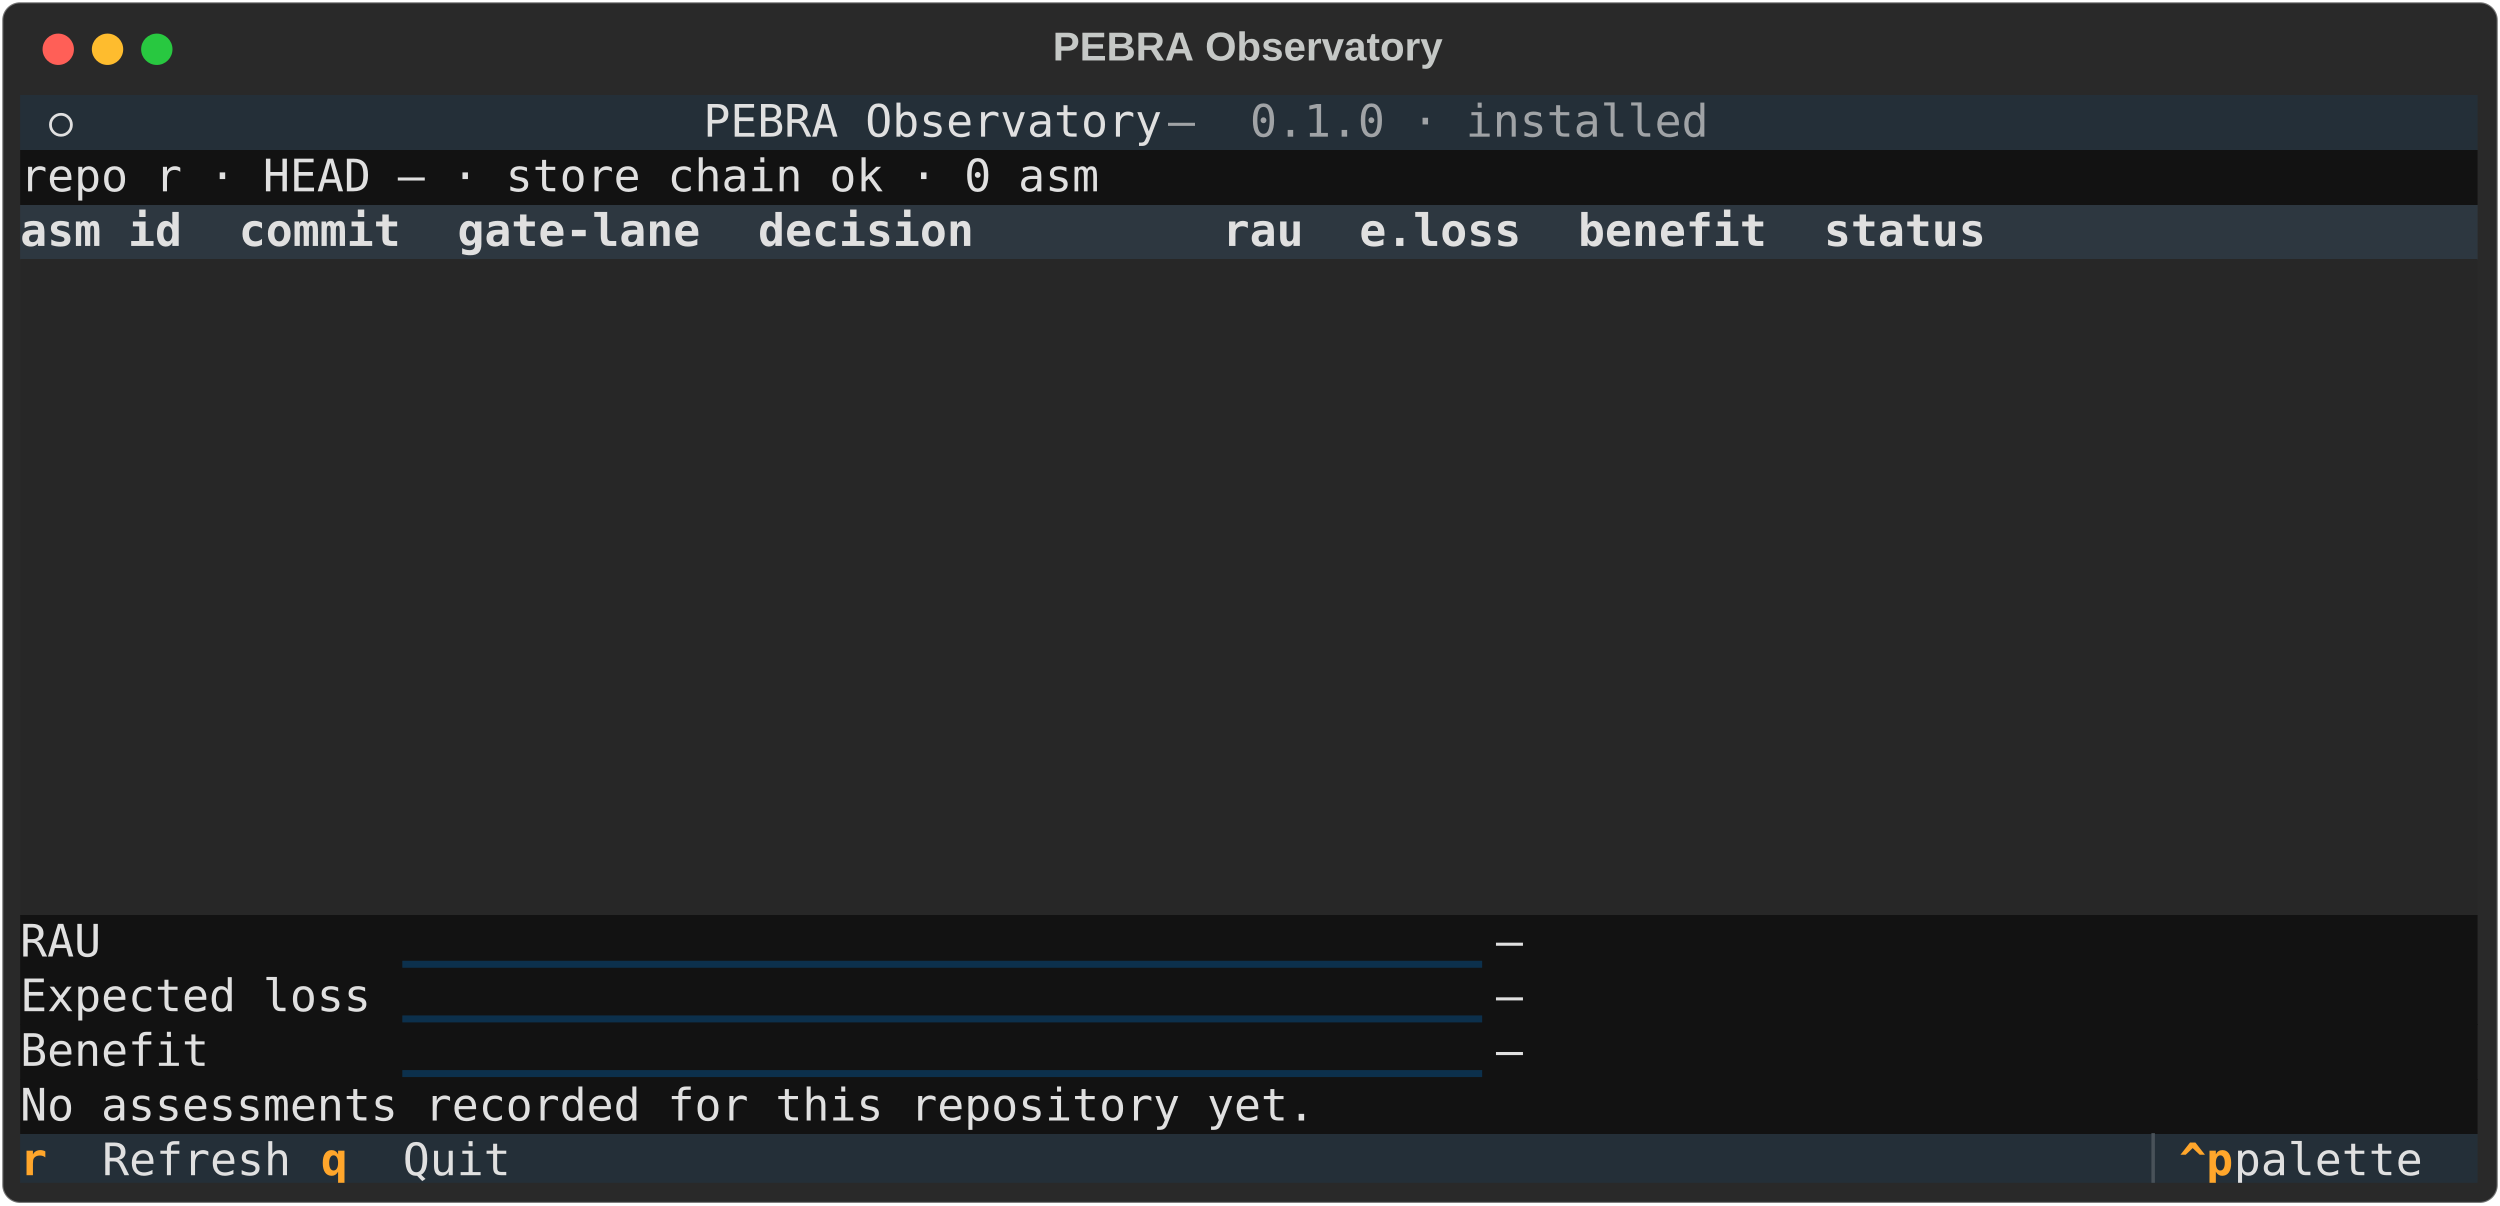
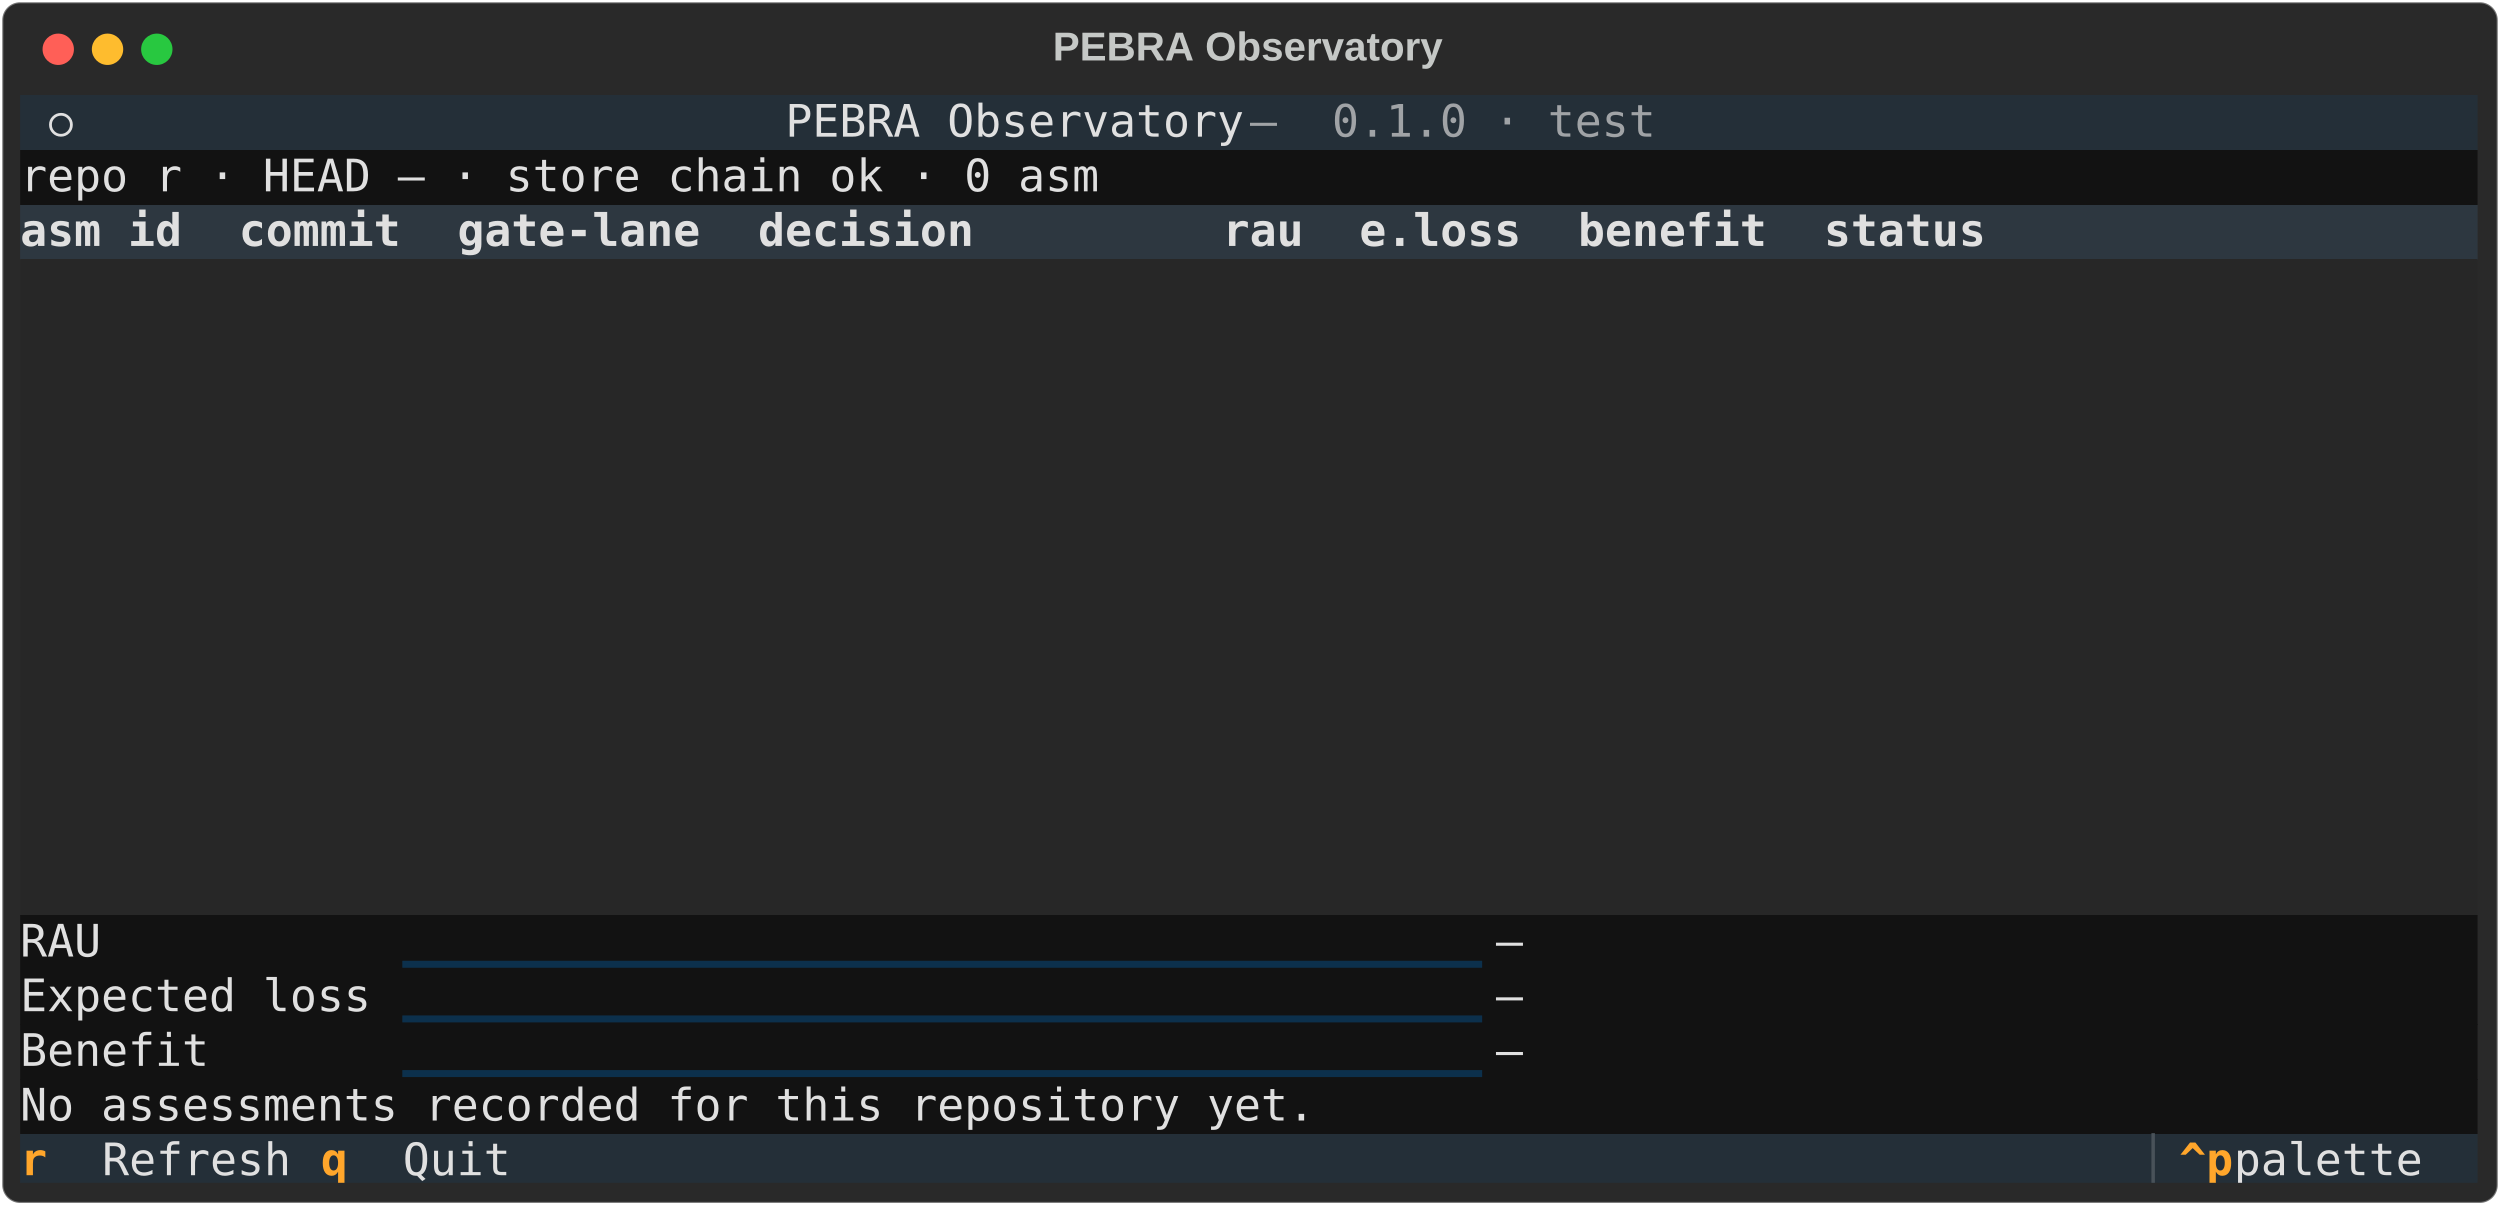
<svg xmlns="http://www.w3.org/2000/svg" class="rich-terminal" viewBox="0 0 1116 538.0">
  <style>

    @font-face {
        font-family: "Fira Code";
        src: local("FiraCode-Regular"),
                url("https://cdnjs.cloudflare.com/ajax/libs/firacode/6.2.0/woff2/FiraCode-Regular.woff2") format("woff2"),
                url("https://cdnjs.cloudflare.com/ajax/libs/firacode/6.2.0/woff/FiraCode-Regular.woff") format("woff");
        font-style: normal;
        font-weight: 400;
    }
    @font-face {
        font-family: "Fira Code";
        src: local("FiraCode-Bold"),
                url("https://cdnjs.cloudflare.com/ajax/libs/firacode/6.2.0/woff2/FiraCode-Bold.woff2") format("woff2"),
                url("https://cdnjs.cloudflare.com/ajax/libs/firacode/6.2.0/woff/FiraCode-Bold.woff") format("woff");
        font-style: bold;
        font-weight: 700;
    }

    .terminal-matrix {
        font-family: Fira Code, monospace;
        font-size: 20px;
        line-height: 24.4px;
        font-variant-east-asian: full-width;
    }

    .terminal-title {
        font-size: 18px;
        font-weight: bold;
        font-family: arial;
    }

    .terminal-r1 { fill: #c5c8c6 }
.terminal-r2 { fill: #e0e0e0 }
.terminal-r3 { fill: #a0a3a6 }
.terminal-r4 { fill: #e0e0e0;font-weight: bold }
.terminal-r5 { fill: #0c304c }
.terminal-r6 { fill: #ffa62b;font-weight: bold }
.terminal-r7 { fill: #495259 }
    </style>
  <defs>
    <clipPath id="terminal-clip-terminal">
      <rect x="0" y="0" width="1097.0" height="487.0" />
    </clipPath>
    <clipPath id="terminal-line-0">
      <rect x="0" y="1.5" width="1098" height="24.65" />
    </clipPath>
    <clipPath id="terminal-line-1">
      <rect x="0" y="25.9" width="1098" height="24.65" />
    </clipPath>
    <clipPath id="terminal-line-2">
      <rect x="0" y="50.3" width="1098" height="24.65" />
    </clipPath>
    <clipPath id="terminal-line-3">
      <rect x="0" y="74.7" width="1098" height="24.65" />
    </clipPath>
    <clipPath id="terminal-line-4">
      <rect x="0" y="99.1" width="1098" height="24.65" />
    </clipPath>
    <clipPath id="terminal-line-5">
      <rect x="0" y="123.5" width="1098" height="24.65" />
    </clipPath>
    <clipPath id="terminal-line-6">
      <rect x="0" y="147.9" width="1098" height="24.65" />
    </clipPath>
    <clipPath id="terminal-line-7">
      <rect x="0" y="172.3" width="1098" height="24.65" />
    </clipPath>
    <clipPath id="terminal-line-8">
      <rect x="0" y="196.7" width="1098" height="24.65" />
    </clipPath>
    <clipPath id="terminal-line-9">
      <rect x="0" y="221.1" width="1098" height="24.65" />
    </clipPath>
    <clipPath id="terminal-line-10">
      <rect x="0" y="245.5" width="1098" height="24.65" />
    </clipPath>
    <clipPath id="terminal-line-11">
      <rect x="0" y="269.9" width="1098" height="24.65" />
    </clipPath>
    <clipPath id="terminal-line-12">
      <rect x="0" y="294.3" width="1098" height="24.65" />
    </clipPath>
    <clipPath id="terminal-line-13">
      <rect x="0" y="318.7" width="1098" height="24.65" />
    </clipPath>
    <clipPath id="terminal-line-14">
      <rect x="0" y="343.1" width="1098" height="24.65" />
    </clipPath>
    <clipPath id="terminal-line-15">
      <rect x="0" y="367.5" width="1098" height="24.65" />
    </clipPath>
    <clipPath id="terminal-line-16">
      <rect x="0" y="391.9" width="1098" height="24.65" />
    </clipPath>
    <clipPath id="terminal-line-17">
      <rect x="0" y="416.3" width="1098" height="24.65" />
    </clipPath>
    <clipPath id="terminal-line-18">
      <rect x="0" y="440.7" width="1098" height="24.65" />
    </clipPath>
  </defs>
  <rect fill="#292929" stroke="rgba(255,255,255,0.35)" stroke-width="1" x="1" y="1" width="1114" height="536" rx="8" />
  <text class="terminal-title" fill="#c5c8c6" text-anchor="middle" x="557" y="27">PEBRA Observatory</text>
  <g transform="translate(26,22)">
    <circle cx="0" cy="0" r="7" fill="#ff5f57" />
    <circle cx="22" cy="0" r="7" fill="#febc2e" />
    <circle cx="44" cy="0" r="7" fill="#28c840" />
  </g>
  <g transform="translate(9, 41)" clip-path="url(#terminal-clip-terminal)">
    <rect fill="#242f38" x="0" y="1.5" width="12.2" height="24.65" shape-rendering="crispEdges" />
    <rect fill="#242f38" x="12.2" y="1.5" width="12.2" height="24.65" shape-rendering="crispEdges" />
    <rect fill="#242f38" x="24.4" y="1.5" width="61" height="24.65" shape-rendering="crispEdges" />
    <rect fill="#242f38" x="85.4" y="1.5" width="12.2" height="24.65" shape-rendering="crispEdges" />
-     <rect fill="#242f38" x="97.6" y="1.5" width="207.4" height="24.65" shape-rendering="crispEdges" />
-     <rect fill="#242f38" x="305" y="1.5" width="207.4" height="24.65" shape-rendering="crispEdges" />
-     <rect fill="#242f38" x="512.4" y="1.5" width="36.6" height="24.65" shape-rendering="crispEdges" />
-     <rect fill="#242f38" x="549" y="1.5" width="207.4" height="24.65" shape-rendering="crispEdges" />
-     <rect fill="#242f38" x="756.4" y="1.5" width="219.6" height="24.65" shape-rendering="crispEdges" />
+     <rect fill="#242f38" x="97.6" y="1.5" width="244" height="24.65" shape-rendering="crispEdges" />
+     <rect fill="#242f38" x="341.6" y="1.5" width="207.4" height="24.65" shape-rendering="crispEdges" />
+     <rect fill="#242f38" x="549" y="1.5" width="36.6" height="24.65" shape-rendering="crispEdges" />
+     <rect fill="#242f38" x="585.6" y="1.5" width="146.4" height="24.65" shape-rendering="crispEdges" />
+     <rect fill="#242f38" x="732" y="1.5" width="244" height="24.65" shape-rendering="crispEdges" />
    <rect fill="#242f38" x="976" y="1.5" width="12.2" height="24.65" shape-rendering="crispEdges" />
    <rect fill="#242f38" x="988.2" y="1.5" width="0" height="24.65" shape-rendering="crispEdges" />
    <rect fill="#242f38" x="988.2" y="1.5" width="109.8" height="24.65" shape-rendering="crispEdges" />
    <rect fill="#121212" x="0" y="25.9" width="488" height="24.65" shape-rendering="crispEdges" />
    <rect fill="#121212" x="488" y="25.9" width="610" height="24.65" shape-rendering="crispEdges" />
    <rect fill="#2d3740" x="0" y="50.3" width="97.6" height="24.65" shape-rendering="crispEdges" />
    <rect fill="#2d3740" x="97.6" y="50.3" width="97.6" height="24.65" shape-rendering="crispEdges" />
    <rect fill="#2d3740" x="195.2" y="50.3" width="134.2" height="24.65" shape-rendering="crispEdges" />
    <rect fill="#2d3740" x="329.4" y="50.3" width="207.4" height="24.65" shape-rendering="crispEdges" />
    <rect fill="#2d3740" x="536.8" y="50.3" width="61" height="24.65" shape-rendering="crispEdges" />
    <rect fill="#2d3740" x="597.8" y="50.3" width="97.6" height="24.65" shape-rendering="crispEdges" />
    <rect fill="#2d3740" x="695.4" y="50.3" width="109.8" height="24.65" shape-rendering="crispEdges" />
    <rect fill="#2d3740" x="805.2" y="50.3" width="97.6" height="24.65" shape-rendering="crispEdges" />
    <rect fill="#2d3740" x="902.8" y="50.3" width="195.2" height="24.65" shape-rendering="crispEdges" />
    <rect fill="#272727" x="0" y="74.7" width="1098" height="24.65" shape-rendering="crispEdges" />
    <rect fill="#272727" x="0" y="99.1" width="1098" height="24.65" shape-rendering="crispEdges" />
    <rect fill="#272727" x="0" y="123.5" width="1098" height="24.65" shape-rendering="crispEdges" />
    <rect fill="#272727" x="0" y="147.9" width="1098" height="24.65" shape-rendering="crispEdges" />
    <rect fill="#272727" x="0" y="172.3" width="1098" height="24.65" shape-rendering="crispEdges" />
    <rect fill="#272727" x="0" y="196.7" width="1098" height="24.65" shape-rendering="crispEdges" />
    <rect fill="#272727" x="0" y="221.1" width="1098" height="24.65" shape-rendering="crispEdges" />
    <rect fill="#272727" x="0" y="245.5" width="1098" height="24.65" shape-rendering="crispEdges" />
    <rect fill="#272727" x="0" y="269.9" width="1098" height="24.65" shape-rendering="crispEdges" />
    <rect fill="#272727" x="0" y="294.3" width="1098" height="24.65" shape-rendering="crispEdges" />
    <rect fill="#272727" x="0" y="318.7" width="1098" height="24.65" shape-rendering="crispEdges" />
    <rect fill="#272727" x="0" y="343.1" width="1098" height="24.65" shape-rendering="crispEdges" />
    <rect fill="#121212" x="0" y="367.5" width="36.6" height="24.65" shape-rendering="crispEdges" />
    <rect fill="#121212" x="36.6" y="367.5" width="134.2" height="24.65" shape-rendering="crispEdges" />
    <rect fill="#121212" x="170.8" y="367.5" width="488" height="24.65" shape-rendering="crispEdges" />
    <rect fill="#121212" x="658.8" y="367.5" width="12.2" height="24.65" shape-rendering="crispEdges" />
    <rect fill="#121212" x="671" y="367.5" width="427" height="24.65" shape-rendering="crispEdges" />
    <rect fill="#121212" x="0" y="391.9" width="158.6" height="24.65" shape-rendering="crispEdges" />
    <rect fill="#121212" x="158.6" y="391.9" width="12.2" height="24.65" shape-rendering="crispEdges" />
    <rect fill="#121212" x="170.8" y="391.9" width="488" height="24.65" shape-rendering="crispEdges" />
    <rect fill="#121212" x="658.8" y="391.9" width="12.2" height="24.65" shape-rendering="crispEdges" />
    <rect fill="#121212" x="671" y="391.9" width="427" height="24.65" shape-rendering="crispEdges" />
    <rect fill="#121212" x="0" y="416.3" width="85.4" height="24.65" shape-rendering="crispEdges" />
    <rect fill="#121212" x="85.4" y="416.3" width="85.4" height="24.65" shape-rendering="crispEdges" />
    <rect fill="#121212" x="170.8" y="416.3" width="488" height="24.65" shape-rendering="crispEdges" />
    <rect fill="#121212" x="658.8" y="416.3" width="12.2" height="24.65" shape-rendering="crispEdges" />
    <rect fill="#121212" x="671" y="416.3" width="427" height="24.65" shape-rendering="crispEdges" />
    <rect fill="#121212" x="0" y="440.7" width="585.6" height="24.65" shape-rendering="crispEdges" />
    <rect fill="#121212" x="585.6" y="440.7" width="512.4" height="24.65" shape-rendering="crispEdges" />
    <rect fill="#242f38" x="0" y="465.1" width="36.6" height="24.65" shape-rendering="crispEdges" />
    <rect fill="#242f38" x="36.6" y="465.1" width="97.6" height="24.65" shape-rendering="crispEdges" />
    <rect fill="#242f38" x="134.2" y="465.1" width="36.6" height="24.65" shape-rendering="crispEdges" />
    <rect fill="#242f38" x="170.8" y="465.1" width="61" height="24.65" shape-rendering="crispEdges" />
    <rect fill="#242f38" x="231.8" y="465.1" width="719.8" height="24.65" shape-rendering="crispEdges" />
    <rect fill="#242f38" x="951.6" y="465.1" width="12.2" height="24.65" shape-rendering="crispEdges" />
    <rect fill="#242f38" x="963.8" y="465.1" width="24.4" height="24.65" shape-rendering="crispEdges" />
    <rect fill="#242f38" x="988.2" y="465.1" width="97.6" height="24.65" shape-rendering="crispEdges" />
    <rect fill="#242f38" x="1085.8" y="465.1" width="12.2" height="24.65" shape-rendering="crispEdges" />
    <g class="terminal-matrix">
      <text class="terminal-r2" x="12.2" y="20" textLength="12.2" clip-path="url(#terminal-line-0)">⭘</text>
-       <text class="terminal-r2" x="305" y="20" textLength="207.4" clip-path="url(#terminal-line-0)">PEBRA Observatory</text>
-       <text class="terminal-r3" x="512.4" y="20" textLength="36.6" clip-path="url(#terminal-line-0)"> — </text>
-       <text class="terminal-r3" x="549" y="20" textLength="207.4" clip-path="url(#terminal-line-0)">0.1.0 · installed</text>
+       <text class="terminal-r2" x="341.6" y="20" textLength="207.4" clip-path="url(#terminal-line-0)">PEBRA Observatory</text>
+       <text class="terminal-r3" x="549" y="20" textLength="36.6" clip-path="url(#terminal-line-0)"> — </text>
+       <text class="terminal-r3" x="585.6" y="20" textLength="146.4" clip-path="url(#terminal-line-0)">0.1.0 · test</text>
      <text class="terminal-r1" x="1098" y="20" textLength="12.2" clip-path="url(#terminal-line-0)">
</text>
      <text class="terminal-r2" x="0" y="44.4" textLength="488" clip-path="url(#terminal-line-1)">repo r · HEAD — · store chain ok · 0 asm</text>
      <text class="terminal-r1" x="1098" y="44.4" textLength="12.2" clip-path="url(#terminal-line-1)">
</text>
      <text class="terminal-r4" x="0" y="68.8" textLength="97.6" clip-path="url(#terminal-line-2)"> asm id </text>
      <text class="terminal-r4" x="97.6" y="68.8" textLength="97.6" clip-path="url(#terminal-line-2)"> commit </text>
      <text class="terminal-r4" x="195.2" y="68.8" textLength="134.2" clip-path="url(#terminal-line-2)"> gate-lane </text>
      <text class="terminal-r4" x="329.4" y="68.8" textLength="207.4" clip-path="url(#terminal-line-2)"> decision        </text>
      <text class="terminal-r4" x="536.8" y="68.8" textLength="61" clip-path="url(#terminal-line-2)"> rau </text>
      <text class="terminal-r4" x="597.8" y="68.8" textLength="97.6" clip-path="url(#terminal-line-2)"> e.loss </text>
      <text class="terminal-r4" x="695.4" y="68.8" textLength="109.8" clip-path="url(#terminal-line-2)"> benefit </text>
      <text class="terminal-r4" x="805.2" y="68.8" textLength="97.6" clip-path="url(#terminal-line-2)"> status </text>
      <text class="terminal-r1" x="1098" y="68.8" textLength="12.2" clip-path="url(#terminal-line-2)">
</text>
      <text class="terminal-r1" x="1098" y="93.2" textLength="12.2" clip-path="url(#terminal-line-3)">
</text>
      <text class="terminal-r1" x="1098" y="117.6" textLength="12.2" clip-path="url(#terminal-line-4)">
</text>
      <text class="terminal-r1" x="1098" y="142" textLength="12.2" clip-path="url(#terminal-line-5)">
</text>
      <text class="terminal-r1" x="1098" y="166.4" textLength="12.2" clip-path="url(#terminal-line-6)">
</text>
      <text class="terminal-r1" x="1098" y="190.8" textLength="12.2" clip-path="url(#terminal-line-7)">
</text>
      <text class="terminal-r1" x="1098" y="215.2" textLength="12.2" clip-path="url(#terminal-line-8)">
</text>
      <text class="terminal-r1" x="1098" y="239.6" textLength="12.2" clip-path="url(#terminal-line-9)">
</text>
      <text class="terminal-r1" x="1098" y="264" textLength="12.2" clip-path="url(#terminal-line-10)">
</text>
      <text class="terminal-r1" x="1098" y="288.4" textLength="12.2" clip-path="url(#terminal-line-11)">
</text>
      <text class="terminal-r1" x="1098" y="312.8" textLength="12.2" clip-path="url(#terminal-line-12)">
</text>
      <text class="terminal-r1" x="1098" y="337.2" textLength="12.2" clip-path="url(#terminal-line-13)">
</text>
      <text class="terminal-r1" x="1098" y="361.6" textLength="12.2" clip-path="url(#terminal-line-14)">
</text>
      <text class="terminal-r2" x="0" y="386" textLength="36.6" clip-path="url(#terminal-line-15)">RAU</text>
      <text class="terminal-r5" x="170.8" y="386" textLength="488" clip-path="url(#terminal-line-15)">▁▁▁▁▁▁▁▁▁▁▁▁▁▁▁▁▁▁▁▁▁▁▁▁▁▁▁▁▁▁▁▁▁▁▁▁▁▁▁▁</text>
      <text class="terminal-r2" x="658.8" y="386" textLength="12.2" clip-path="url(#terminal-line-15)">—</text>
      <text class="terminal-r1" x="1098" y="386" textLength="12.2" clip-path="url(#terminal-line-15)">
</text>
      <text class="terminal-r2" x="0" y="410.4" textLength="158.6" clip-path="url(#terminal-line-16)">Expected loss</text>
      <text class="terminal-r5" x="170.8" y="410.4" textLength="488" clip-path="url(#terminal-line-16)">▁▁▁▁▁▁▁▁▁▁▁▁▁▁▁▁▁▁▁▁▁▁▁▁▁▁▁▁▁▁▁▁▁▁▁▁▁▁▁▁</text>
      <text class="terminal-r2" x="658.8" y="410.4" textLength="12.2" clip-path="url(#terminal-line-16)">—</text>
      <text class="terminal-r1" x="1098" y="410.4" textLength="12.2" clip-path="url(#terminal-line-16)">
</text>
      <text class="terminal-r2" x="0" y="434.8" textLength="85.4" clip-path="url(#terminal-line-17)">Benefit</text>
      <text class="terminal-r5" x="170.8" y="434.8" textLength="488" clip-path="url(#terminal-line-17)">▁▁▁▁▁▁▁▁▁▁▁▁▁▁▁▁▁▁▁▁▁▁▁▁▁▁▁▁▁▁▁▁▁▁▁▁▁▁▁▁</text>
      <text class="terminal-r2" x="658.8" y="434.8" textLength="12.2" clip-path="url(#terminal-line-17)">—</text>
      <text class="terminal-r1" x="1098" y="434.8" textLength="12.2" clip-path="url(#terminal-line-17)">
</text>
      <text class="terminal-r2" x="0" y="459.2" textLength="585.6" clip-path="url(#terminal-line-18)">No assessments recorded for this repository yet.</text>
      <text class="terminal-r1" x="1098" y="459.2" textLength="12.2" clip-path="url(#terminal-line-18)">
</text>
      <text class="terminal-r6" x="0" y="483.6" textLength="36.6" clip-path="url(#terminal-line-19)"> r </text>
      <text class="terminal-r2" x="36.6" y="483.6" textLength="97.6" clip-path="url(#terminal-line-19)">Refresh </text>
      <text class="terminal-r6" x="134.2" y="483.6" textLength="36.6" clip-path="url(#terminal-line-19)"> q </text>
      <text class="terminal-r2" x="170.8" y="483.6" textLength="61" clip-path="url(#terminal-line-19)">Quit </text>
      <text class="terminal-r7" x="951.6" y="483.6" textLength="12.2" clip-path="url(#terminal-line-19)">▏</text>
      <text class="terminal-r6" x="963.8" y="483.6" textLength="24.4" clip-path="url(#terminal-line-19)">^p</text>
      <text class="terminal-r2" x="988.2" y="483.6" textLength="97.6" clip-path="url(#terminal-line-19)"> palette</text>
    </g>
  </g>
</svg>
